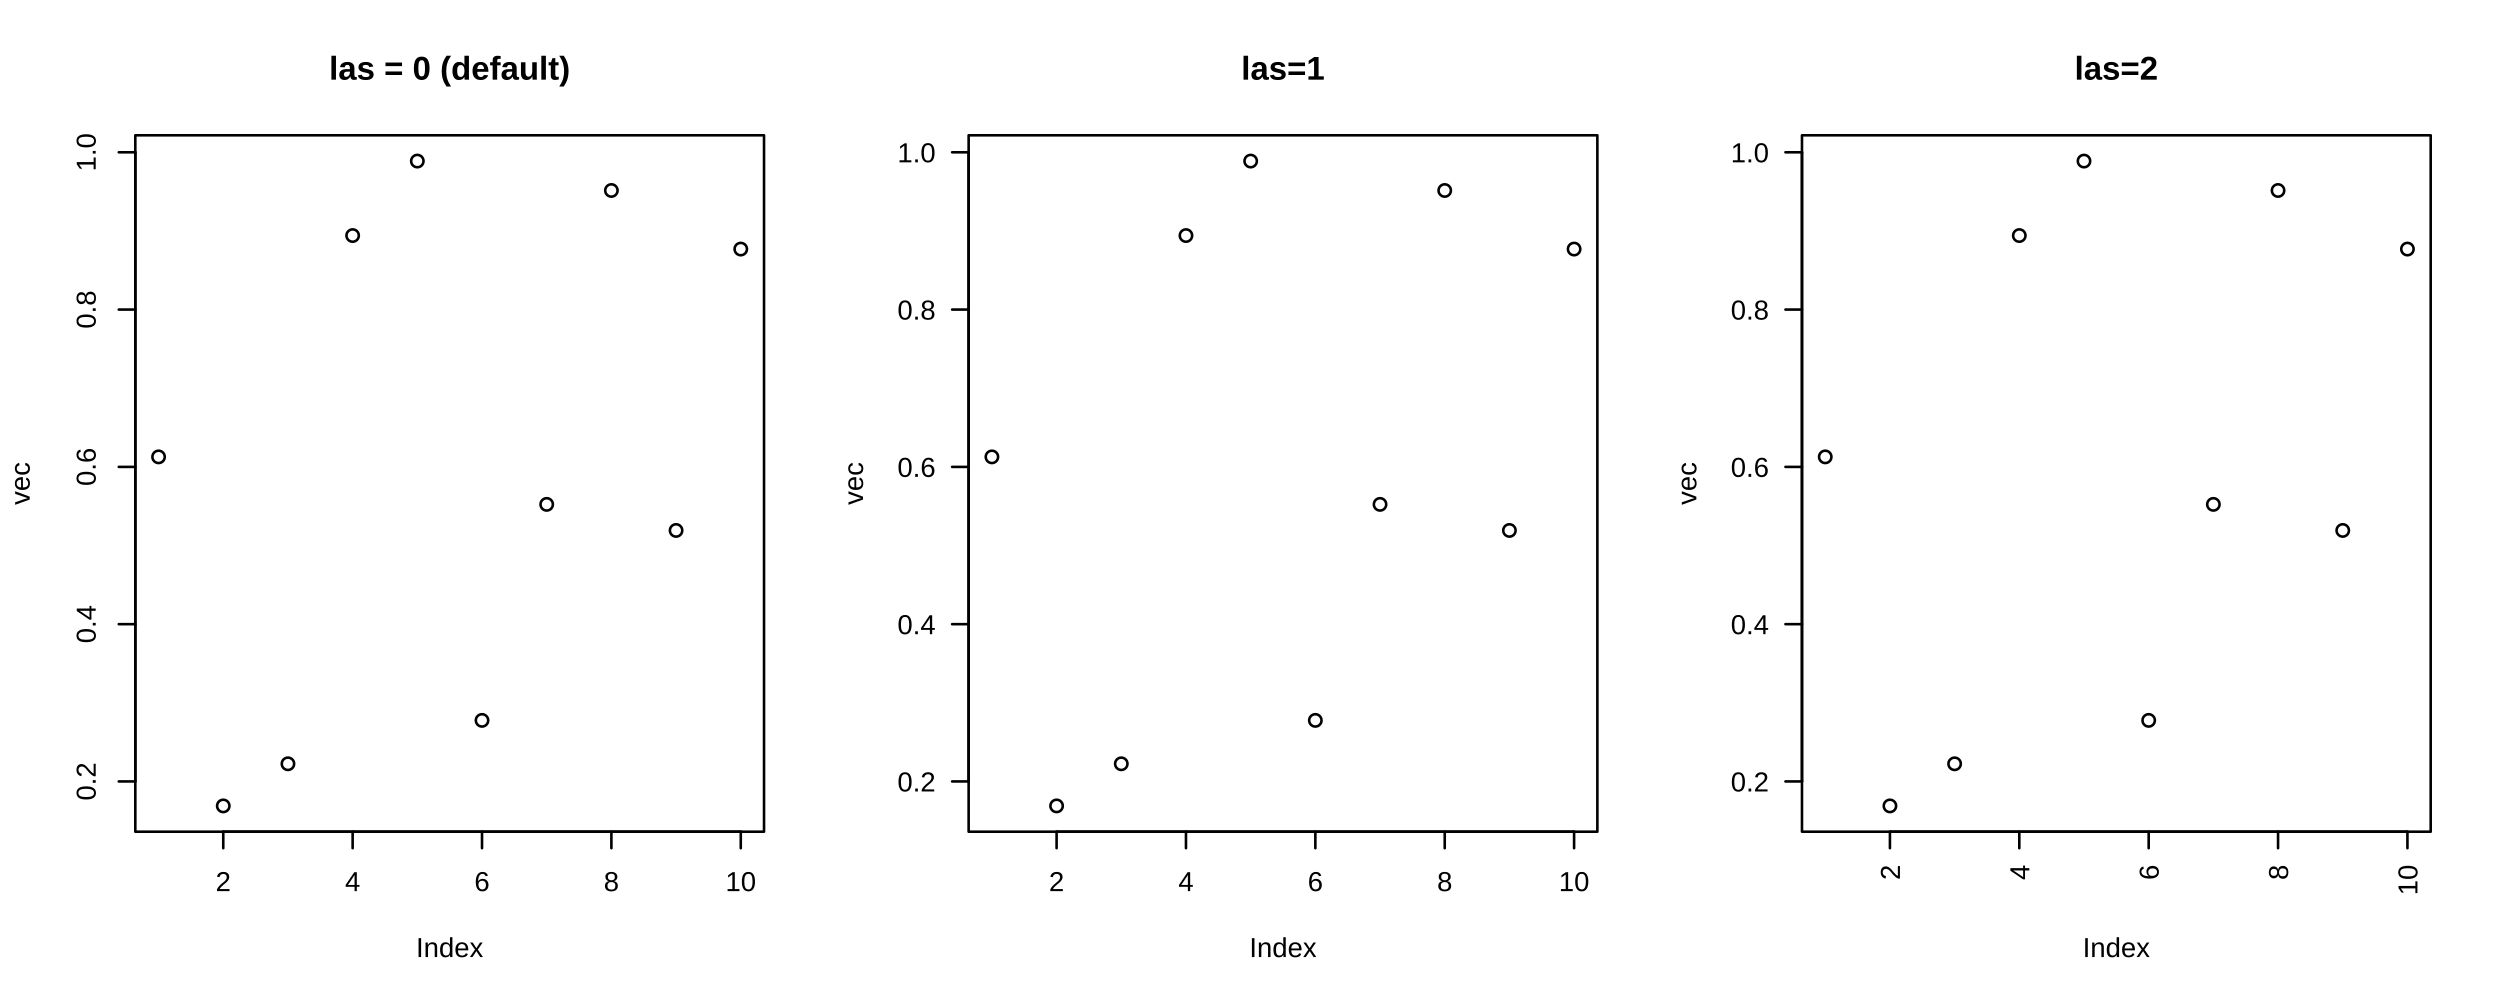
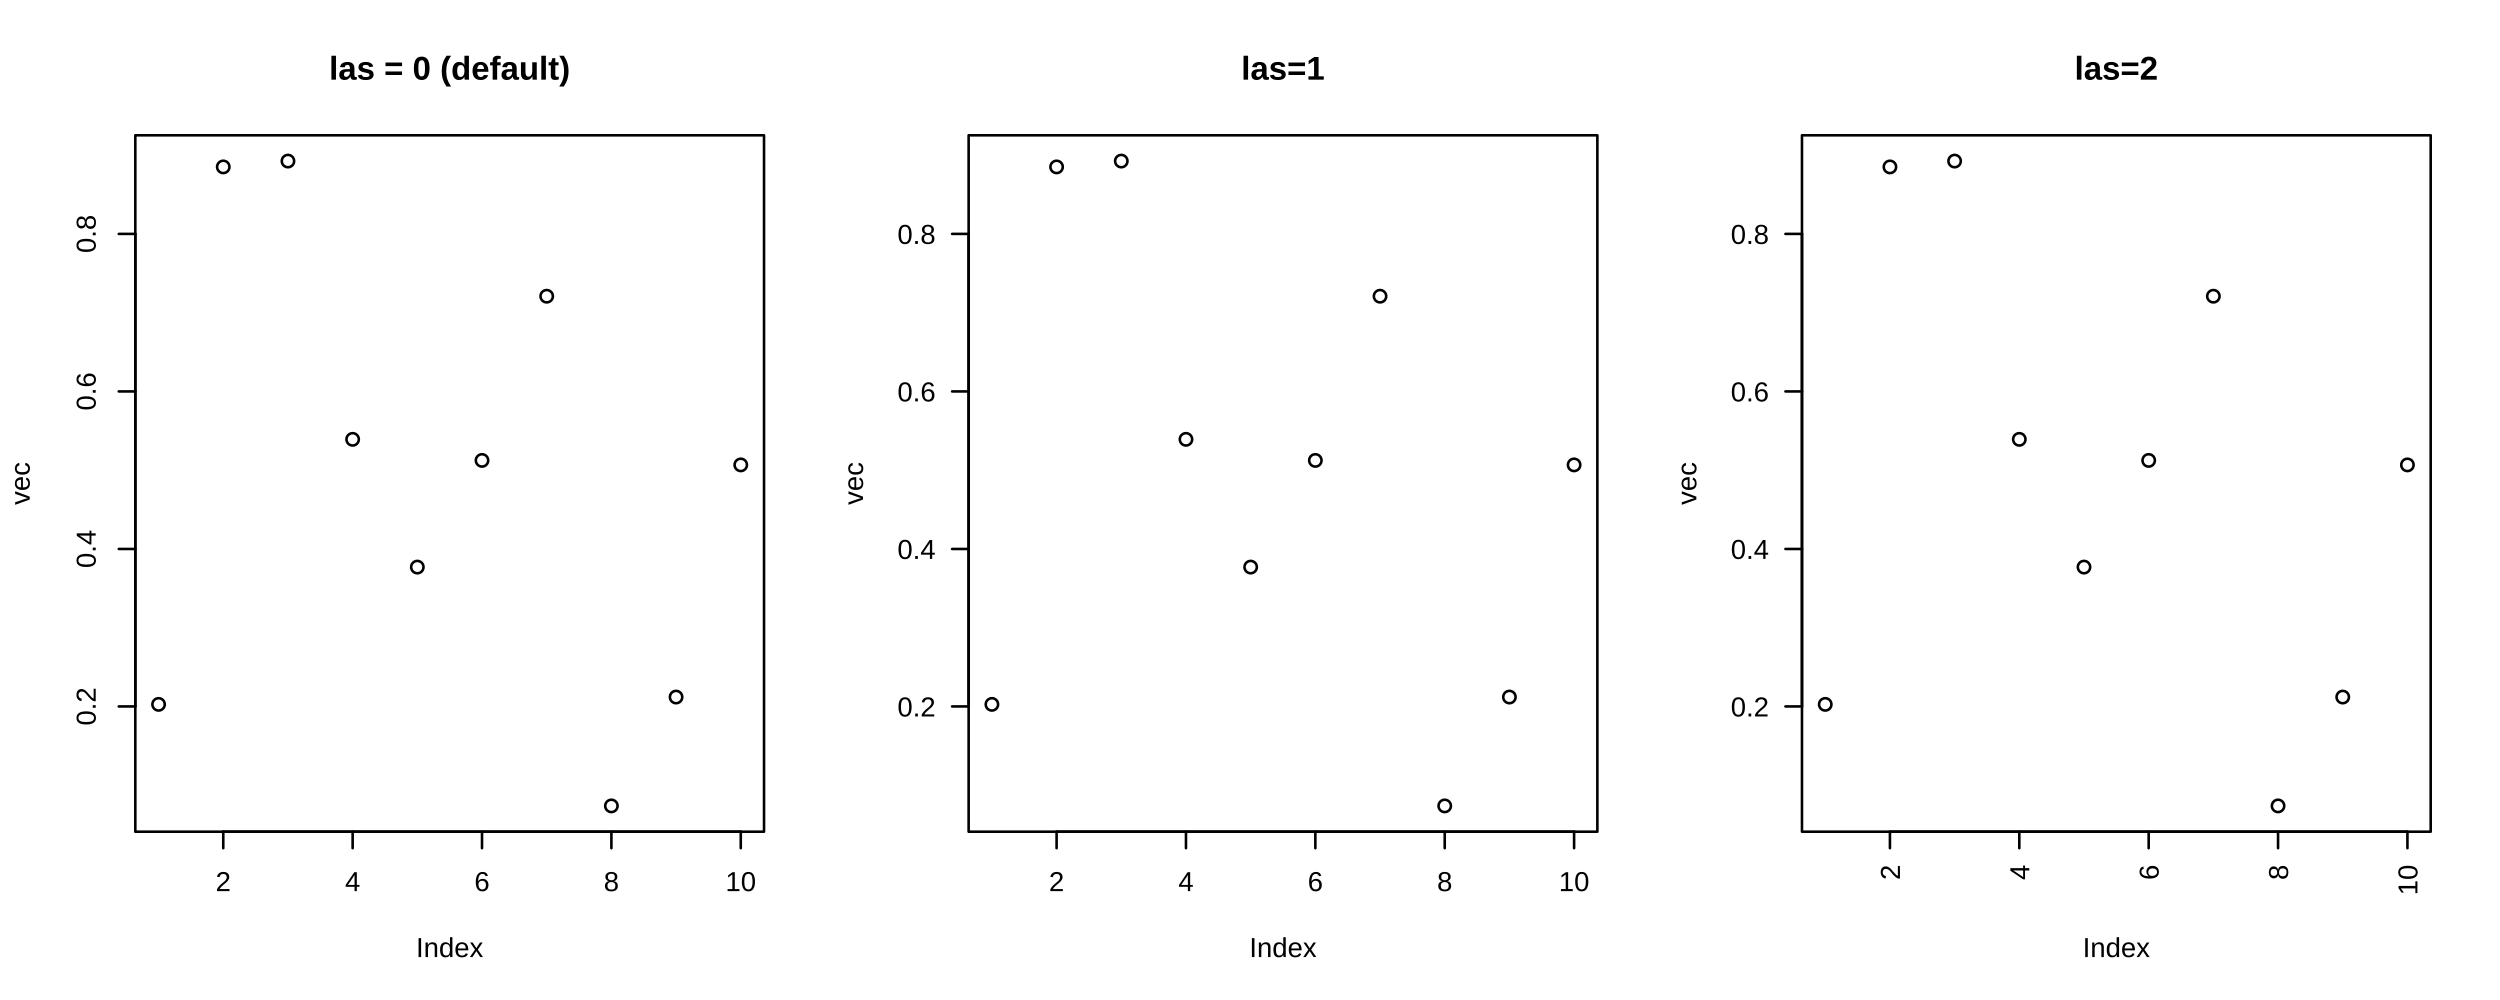
<svg xmlns="http://www.w3.org/2000/svg" class="svglite" width="720.00pt" height="288.00pt" viewBox="0 0 720.00 288.00">
  <defs>
    <style type="text/css">
    .svglite line, .svglite polyline, .svglite polygon, .svglite path, .svglite rect, .svglite circle {
      fill: none;
      stroke: #000000;
      stroke-linecap: round;
      stroke-linejoin: round;
      stroke-miterlimit: 10.00;
    }
    .svglite text {
      white-space: pre;
    }
  </style>
  </defs>
  <rect width="100%" height="100%" style="stroke: none; fill: #FFFFFF;" />
  <defs>
    <clipPath id="cpMC4wMHw3MjAuMDB8MC4wMHwyODguMDA=">
      <rect x="0.00" y="0.00" width="720.00" height="288.00" />
    </clipPath>
  </defs>
  <g clip-path="url(#cpMC4wMHw3MjAuMDB8MC4wMHwyODguMDA=)">
</g>
  <defs>
    <clipPath id="cpMzguOTd8MjIwLjA0fDM4Ljk3fDIzOS41Mw==">
      <rect x="38.97" y="38.97" width="181.08" height="200.56" />
    </clipPath>
  </defs>
  <g clip-path="url(#cpMzguOTd8MjIwLjA0fDM4Ljk3fDIzOS41Mw==)">
-     <circle cx="45.67" cy="131.58" r="1.78" style="stroke-width: 0.75;" />
-     <circle cx="64.30" cy="232.10" r="1.78" style="stroke-width: 0.75;" />
-     <circle cx="82.93" cy="219.97" r="1.78" style="stroke-width: 0.75;" />
-     <circle cx="101.56" cy="67.84" r="1.78" style="stroke-width: 0.75;" />
-     <circle cx="120.19" cy="46.39" r="1.78" style="stroke-width: 0.75;" />
-     <circle cx="138.82" cy="207.47" r="1.78" style="stroke-width: 0.75;" />
-     <circle cx="157.45" cy="145.26" r="1.78" style="stroke-width: 0.75;" />
-     <circle cx="176.08" cy="54.86" r="1.78" style="stroke-width: 0.75;" />
-     <circle cx="194.71" cy="152.77" r="1.78" style="stroke-width: 0.75;" />
-     <circle cx="213.34" cy="71.73" r="1.78" style="stroke-width: 0.75;" />
+     <circle cx="45.67" cy="202.86" r="1.78" style="stroke-width: 0.75;" />
+     <circle cx="64.30" cy="48.07" r="1.78" style="stroke-width: 0.75;" />
+     <circle cx="82.93" cy="46.39" r="1.78" style="stroke-width: 0.75;" />
+     <circle cx="101.56" cy="126.53" r="1.78" style="stroke-width: 0.75;" />
+     <circle cx="120.19" cy="163.32" r="1.78" style="stroke-width: 0.75;" />
+     <circle cx="138.82" cy="132.60" r="1.78" style="stroke-width: 0.75;" />
+     <circle cx="157.45" cy="85.31" r="1.78" style="stroke-width: 0.75;" />
+     <circle cx="176.08" cy="232.10" r="1.78" style="stroke-width: 0.75;" />
+     <circle cx="194.71" cy="200.75" r="1.78" style="stroke-width: 0.75;" />
+     <circle cx="213.34" cy="133.89" r="1.78" style="stroke-width: 0.75;" />
  </g>
  <g clip-path="url(#cpMC4wMHw3MjAuMDB8MC4wMHwyODguMDA=)">
    <line x1="64.30" y1="239.53" x2="213.34" y2="239.53" style="stroke-width: 0.75;" />
    <line x1="64.30" y1="239.53" x2="64.30" y2="244.28" style="stroke-width: 0.75;" />
    <line x1="101.56" y1="239.53" x2="101.56" y2="244.28" style="stroke-width: 0.75;" />
    <line x1="138.82" y1="239.53" x2="138.82" y2="244.28" style="stroke-width: 0.75;" />
    <line x1="176.08" y1="239.53" x2="176.08" y2="244.28" style="stroke-width: 0.75;" />
    <line x1="213.34" y1="239.53" x2="213.34" y2="244.28" style="stroke-width: 0.75;" />
    <text x="64.30" y="256.64" text-anchor="middle" style="font-size: 7.92px; font-family: &quot;Liberation Sans&quot;;" textLength="5.03px" lengthAdjust="spacingAndGlyphs">2</text>
    <text x="101.56" y="256.64" text-anchor="middle" style="font-size: 7.92px; font-family: &quot;Liberation Sans&quot;;" textLength="5.03px" lengthAdjust="spacingAndGlyphs">4</text>
    <text x="138.82" y="256.64" text-anchor="middle" style="font-size: 7.92px; font-family: &quot;Liberation Sans&quot;;" textLength="5.03px" lengthAdjust="spacingAndGlyphs">6</text>
    <text x="176.08" y="256.64" text-anchor="middle" style="font-size: 7.92px; font-family: &quot;Liberation Sans&quot;;" textLength="5.03px" lengthAdjust="spacingAndGlyphs">8</text>
    <text x="213.34" y="256.64" text-anchor="middle" style="font-size: 7.92px; font-family: &quot;Liberation Sans&quot;;" textLength="10.07px" lengthAdjust="spacingAndGlyphs">10</text>
-     <line x1="38.97" y1="225.06" x2="38.97" y2="43.86" style="stroke-width: 0.75;" />
-     <line x1="38.97" y1="225.06" x2="34.21" y2="225.06" style="stroke-width: 0.75;" />
-     <line x1="38.97" y1="179.76" x2="34.21" y2="179.76" style="stroke-width: 0.75;" />
-     <line x1="38.97" y1="134.46" x2="34.21" y2="134.46" style="stroke-width: 0.75;" />
-     <line x1="38.97" y1="89.16" x2="34.21" y2="89.16" style="stroke-width: 0.75;" />
-     <line x1="38.97" y1="43.86" x2="34.21" y2="43.86" style="stroke-width: 0.75;" />
-     <text transform="translate(27.56,225.06) rotate(-90)" text-anchor="middle" style="font-size: 7.92px; font-family: &quot;Liberation Sans&quot;;" textLength="12.58px" lengthAdjust="spacingAndGlyphs">0.2</text>
-     <text transform="translate(27.56,179.76) rotate(-90)" text-anchor="middle" style="font-size: 7.92px; font-family: &quot;Liberation Sans&quot;;" textLength="12.58px" lengthAdjust="spacingAndGlyphs">0.4</text>
-     <text transform="translate(27.56,134.46) rotate(-90)" text-anchor="middle" style="font-size: 7.92px; font-family: &quot;Liberation Sans&quot;;" textLength="12.58px" lengthAdjust="spacingAndGlyphs">0.6</text>
-     <text transform="translate(27.56,89.16) rotate(-90)" text-anchor="middle" style="font-size: 7.92px; font-family: &quot;Liberation Sans&quot;;" textLength="12.58px" lengthAdjust="spacingAndGlyphs">0.8</text>
-     <text transform="translate(27.56,43.86) rotate(-90)" text-anchor="middle" style="font-size: 7.92px; font-family: &quot;Liberation Sans&quot;;" textLength="12.58px" lengthAdjust="spacingAndGlyphs">1.0</text>
+     <line x1="38.97" y1="203.46" x2="38.97" y2="67.37" style="stroke-width: 0.75;" />
+     <line x1="38.97" y1="203.46" x2="34.21" y2="203.46" style="stroke-width: 0.75;" />
+     <line x1="38.97" y1="158.10" x2="34.21" y2="158.10" style="stroke-width: 0.75;" />
+     <line x1="38.97" y1="112.73" x2="34.21" y2="112.73" style="stroke-width: 0.75;" />
+     <line x1="38.97" y1="67.37" x2="34.21" y2="67.37" style="stroke-width: 0.75;" />
+     <text transform="translate(27.56,203.46) rotate(-90)" text-anchor="middle" style="font-size: 7.92px; font-family: &quot;Liberation Sans&quot;;" textLength="12.58px" lengthAdjust="spacingAndGlyphs">0.2</text>
+     <text transform="translate(27.56,158.10) rotate(-90)" text-anchor="middle" style="font-size: 7.92px; font-family: &quot;Liberation Sans&quot;;" textLength="12.58px" lengthAdjust="spacingAndGlyphs">0.4</text>
+     <text transform="translate(27.56,112.73) rotate(-90)" text-anchor="middle" style="font-size: 7.92px; font-family: &quot;Liberation Sans&quot;;" textLength="12.58px" lengthAdjust="spacingAndGlyphs">0.6</text>
+     <text transform="translate(27.56,67.37) rotate(-90)" text-anchor="middle" style="font-size: 7.92px; font-family: &quot;Liberation Sans&quot;;" textLength="12.58px" lengthAdjust="spacingAndGlyphs">0.8</text>
    <polygon points="38.97,239.53 220.04,239.53 220.04,38.97 38.97,38.97 " style="stroke-width: 0.75;" />
  </g>
  <defs>
    <clipPath id="cpMC4wMHwyNDAuMDB8MC4wMHwyODguMDA=">
      <rect x="0.00" y="0.00" width="240.00" height="288.00" />
    </clipPath>
  </defs>
  <g clip-path="url(#cpMC4wMHwyNDAuMDB8MC4wMHwyODguMDA=)">
    <text x="129.50" y="22.95" text-anchor="middle" style="font-size: 9.50px; font-weight: bold; font-family: &quot;Liberation Sans&quot;;" textLength="86.82px" lengthAdjust="spacingAndGlyphs">las = 0 (default)</text>
    <text x="129.50" y="275.64" text-anchor="middle" style="font-size: 7.92px; font-family: &quot;Liberation Sans&quot;;" textLength="21.77px" lengthAdjust="spacingAndGlyphs">Index</text>
    <text transform="translate(8.55,139.25) rotate(-90)" text-anchor="middle" style="font-size: 7.92px; font-family: &quot;Liberation Sans&quot;;" textLength="13.90px" lengthAdjust="spacingAndGlyphs">vec</text>
  </g>
  <defs>
    <clipPath id="cpMjc4Ljk3fDQ2MC4wNHwzOC45N3wyMzkuNTM=">
      <rect x="278.97" y="38.97" width="181.08" height="200.56" />
    </clipPath>
  </defs>
  <g clip-path="url(#cpMjc4Ljk3fDQ2MC4wNHwzOC45N3wyMzkuNTM=)">
-     <circle cx="285.67" cy="131.58" r="1.78" style="stroke-width: 0.75;" />
-     <circle cx="304.30" cy="232.10" r="1.78" style="stroke-width: 0.75;" />
-     <circle cx="322.93" cy="219.97" r="1.78" style="stroke-width: 0.75;" />
-     <circle cx="341.56" cy="67.84" r="1.78" style="stroke-width: 0.75;" />
-     <circle cx="360.19" cy="46.39" r="1.78" style="stroke-width: 0.75;" />
-     <circle cx="378.82" cy="207.47" r="1.78" style="stroke-width: 0.75;" />
-     <circle cx="397.45" cy="145.26" r="1.78" style="stroke-width: 0.75;" />
-     <circle cx="416.08" cy="54.86" r="1.78" style="stroke-width: 0.75;" />
-     <circle cx="434.71" cy="152.77" r="1.78" style="stroke-width: 0.75;" />
-     <circle cx="453.34" cy="71.73" r="1.78" style="stroke-width: 0.75;" />
+     <circle cx="285.67" cy="202.86" r="1.78" style="stroke-width: 0.75;" />
+     <circle cx="304.30" cy="48.07" r="1.78" style="stroke-width: 0.75;" />
+     <circle cx="322.93" cy="46.39" r="1.78" style="stroke-width: 0.75;" />
+     <circle cx="341.56" cy="126.53" r="1.78" style="stroke-width: 0.75;" />
+     <circle cx="360.19" cy="163.32" r="1.78" style="stroke-width: 0.75;" />
+     <circle cx="378.82" cy="132.60" r="1.78" style="stroke-width: 0.75;" />
+     <circle cx="397.45" cy="85.31" r="1.78" style="stroke-width: 0.75;" />
+     <circle cx="416.08" cy="232.10" r="1.78" style="stroke-width: 0.75;" />
+     <circle cx="434.71" cy="200.75" r="1.78" style="stroke-width: 0.75;" />
+     <circle cx="453.34" cy="133.89" r="1.78" style="stroke-width: 0.75;" />
  </g>
  <g clip-path="url(#cpMC4wMHw3MjAuMDB8MC4wMHwyODguMDA=)">
    <line x1="304.30" y1="239.53" x2="453.34" y2="239.53" style="stroke-width: 0.75;" />
    <line x1="304.30" y1="239.53" x2="304.30" y2="244.28" style="stroke-width: 0.75;" />
    <line x1="341.56" y1="239.53" x2="341.56" y2="244.28" style="stroke-width: 0.75;" />
    <line x1="378.82" y1="239.53" x2="378.82" y2="244.28" style="stroke-width: 0.75;" />
    <line x1="416.08" y1="239.53" x2="416.08" y2="244.28" style="stroke-width: 0.75;" />
    <line x1="453.34" y1="239.53" x2="453.34" y2="244.28" style="stroke-width: 0.75;" />
    <text x="304.30" y="256.64" text-anchor="middle" style="font-size: 7.92px; font-family: &quot;Liberation Sans&quot;;" textLength="5.03px" lengthAdjust="spacingAndGlyphs">2</text>
    <text x="341.56" y="256.64" text-anchor="middle" style="font-size: 7.92px; font-family: &quot;Liberation Sans&quot;;" textLength="5.03px" lengthAdjust="spacingAndGlyphs">4</text>
    <text x="378.82" y="256.64" text-anchor="middle" style="font-size: 7.92px; font-family: &quot;Liberation Sans&quot;;" textLength="5.03px" lengthAdjust="spacingAndGlyphs">6</text>
    <text x="416.08" y="256.64" text-anchor="middle" style="font-size: 7.92px; font-family: &quot;Liberation Sans&quot;;" textLength="5.03px" lengthAdjust="spacingAndGlyphs">8</text>
    <text x="453.34" y="256.64" text-anchor="middle" style="font-size: 7.92px; font-family: &quot;Liberation Sans&quot;;" textLength="10.07px" lengthAdjust="spacingAndGlyphs">10</text>
-     <line x1="278.97" y1="225.06" x2="278.97" y2="43.86" style="stroke-width: 0.75;" />
-     <line x1="278.97" y1="225.06" x2="274.21" y2="225.06" style="stroke-width: 0.75;" />
-     <line x1="278.97" y1="179.76" x2="274.21" y2="179.76" style="stroke-width: 0.75;" />
-     <line x1="278.97" y1="134.46" x2="274.21" y2="134.46" style="stroke-width: 0.75;" />
-     <line x1="278.97" y1="89.16" x2="274.21" y2="89.16" style="stroke-width: 0.75;" />
-     <line x1="278.97" y1="43.86" x2="274.21" y2="43.86" style="stroke-width: 0.75;" />
-     <text x="269.46" y="227.94" text-anchor="end" style="font-size: 7.92px; font-family: &quot;Liberation Sans&quot;;" textLength="12.58px" lengthAdjust="spacingAndGlyphs">0.2</text>
-     <text x="269.46" y="182.64" text-anchor="end" style="font-size: 7.92px; font-family: &quot;Liberation Sans&quot;;" textLength="12.58px" lengthAdjust="spacingAndGlyphs">0.4</text>
-     <text x="269.46" y="137.34" text-anchor="end" style="font-size: 7.92px; font-family: &quot;Liberation Sans&quot;;" textLength="12.58px" lengthAdjust="spacingAndGlyphs">0.6</text>
-     <text x="269.46" y="92.04" text-anchor="end" style="font-size: 7.92px; font-family: &quot;Liberation Sans&quot;;" textLength="12.58px" lengthAdjust="spacingAndGlyphs">0.8</text>
-     <text x="269.46" y="46.74" text-anchor="end" style="font-size: 7.92px; font-family: &quot;Liberation Sans&quot;;" textLength="12.58px" lengthAdjust="spacingAndGlyphs">1.0</text>
+     <line x1="278.97" y1="203.46" x2="278.97" y2="67.37" style="stroke-width: 0.75;" />
+     <line x1="278.97" y1="203.46" x2="274.21" y2="203.46" style="stroke-width: 0.75;" />
+     <line x1="278.97" y1="158.10" x2="274.21" y2="158.10" style="stroke-width: 0.75;" />
+     <line x1="278.97" y1="112.73" x2="274.21" y2="112.73" style="stroke-width: 0.75;" />
+     <line x1="278.97" y1="67.37" x2="274.21" y2="67.37" style="stroke-width: 0.75;" />
+     <text x="269.46" y="206.34" text-anchor="end" style="font-size: 7.92px; font-family: &quot;Liberation Sans&quot;;" textLength="12.58px" lengthAdjust="spacingAndGlyphs">0.2</text>
+     <text x="269.46" y="160.98" text-anchor="end" style="font-size: 7.92px; font-family: &quot;Liberation Sans&quot;;" textLength="12.58px" lengthAdjust="spacingAndGlyphs">0.4</text>
+     <text x="269.46" y="115.61" text-anchor="end" style="font-size: 7.92px; font-family: &quot;Liberation Sans&quot;;" textLength="12.58px" lengthAdjust="spacingAndGlyphs">0.6</text>
+     <text x="269.46" y="70.25" text-anchor="end" style="font-size: 7.92px; font-family: &quot;Liberation Sans&quot;;" textLength="12.58px" lengthAdjust="spacingAndGlyphs">0.8</text>
    <polygon points="278.97,239.53 460.04,239.53 460.04,38.97 278.97,38.97 " style="stroke-width: 0.75;" />
  </g>
  <defs>
    <clipPath id="cpMjQwLjAwfDQ4MC4wMHwwLjAwfDI4OC4wMA==">
      <rect x="240.00" y="0.00" width="240.00" height="288.00" />
    </clipPath>
  </defs>
  <g clip-path="url(#cpMjQwLjAwfDQ4MC4wMHwwLjAwfDI4OC4wMA==)">
    <text x="369.50" y="22.95" text-anchor="middle" style="font-size: 9.50px; font-weight: bold; font-family: &quot;Liberation Sans&quot;;" textLength="29.88px" lengthAdjust="spacingAndGlyphs">las=1</text>
    <text x="369.50" y="275.64" text-anchor="middle" style="font-size: 7.92px; font-family: &quot;Liberation Sans&quot;;" textLength="21.77px" lengthAdjust="spacingAndGlyphs">Index</text>
    <text transform="translate(248.55,139.25) rotate(-90)" text-anchor="middle" style="font-size: 7.92px; font-family: &quot;Liberation Sans&quot;;" textLength="13.90px" lengthAdjust="spacingAndGlyphs">vec</text>
  </g>
  <defs>
    <clipPath id="cpNTE4Ljk3fDcwMC4wNHwzOC45N3wyMzkuNTM=">
      <rect x="518.97" y="38.97" width="181.08" height="200.56" />
    </clipPath>
  </defs>
  <g clip-path="url(#cpNTE4Ljk3fDcwMC4wNHwzOC45N3wyMzkuNTM=)">
-     <circle cx="525.67" cy="131.58" r="1.78" style="stroke-width: 0.75;" />
-     <circle cx="544.30" cy="232.10" r="1.78" style="stroke-width: 0.75;" />
-     <circle cx="562.93" cy="219.97" r="1.78" style="stroke-width: 0.75;" />
-     <circle cx="581.56" cy="67.84" r="1.78" style="stroke-width: 0.75;" />
-     <circle cx="600.19" cy="46.39" r="1.78" style="stroke-width: 0.75;" />
-     <circle cx="618.82" cy="207.47" r="1.78" style="stroke-width: 0.75;" />
-     <circle cx="637.45" cy="145.26" r="1.78" style="stroke-width: 0.75;" />
-     <circle cx="656.08" cy="54.86" r="1.78" style="stroke-width: 0.75;" />
-     <circle cx="674.71" cy="152.77" r="1.78" style="stroke-width: 0.75;" />
-     <circle cx="693.34" cy="71.73" r="1.78" style="stroke-width: 0.75;" />
+     <circle cx="525.67" cy="202.86" r="1.78" style="stroke-width: 0.75;" />
+     <circle cx="544.30" cy="48.07" r="1.78" style="stroke-width: 0.75;" />
+     <circle cx="562.93" cy="46.39" r="1.78" style="stroke-width: 0.75;" />
+     <circle cx="581.56" cy="126.53" r="1.78" style="stroke-width: 0.75;" />
+     <circle cx="600.19" cy="163.32" r="1.78" style="stroke-width: 0.75;" />
+     <circle cx="618.82" cy="132.60" r="1.78" style="stroke-width: 0.75;" />
+     <circle cx="637.45" cy="85.31" r="1.78" style="stroke-width: 0.75;" />
+     <circle cx="656.08" cy="232.10" r="1.78" style="stroke-width: 0.75;" />
+     <circle cx="674.71" cy="200.75" r="1.78" style="stroke-width: 0.75;" />
+     <circle cx="693.34" cy="133.89" r="1.78" style="stroke-width: 0.75;" />
  </g>
  <g clip-path="url(#cpMC4wMHw3MjAuMDB8MC4wMHwyODguMDA=)">
    <line x1="544.30" y1="239.53" x2="693.34" y2="239.53" style="stroke-width: 0.75;" />
    <line x1="544.30" y1="239.53" x2="544.30" y2="244.28" style="stroke-width: 0.75;" />
    <line x1="581.56" y1="239.53" x2="581.56" y2="244.28" style="stroke-width: 0.75;" />
    <line x1="618.82" y1="239.53" x2="618.82" y2="244.28" style="stroke-width: 0.75;" />
    <line x1="656.08" y1="239.53" x2="656.08" y2="244.28" style="stroke-width: 0.75;" />
    <line x1="693.34" y1="239.53" x2="693.34" y2="244.28" style="stroke-width: 0.75;" />
    <text transform="translate(547.18,249.03) rotate(-90)" text-anchor="end" style="font-size: 7.92px; font-family: &quot;Liberation Sans&quot;;" textLength="5.03px" lengthAdjust="spacingAndGlyphs">2</text>
    <text transform="translate(584.44,249.03) rotate(-90)" text-anchor="end" style="font-size: 7.92px; font-family: &quot;Liberation Sans&quot;;" textLength="5.03px" lengthAdjust="spacingAndGlyphs">4</text>
    <text transform="translate(621.70,249.03) rotate(-90)" text-anchor="end" style="font-size: 7.92px; font-family: &quot;Liberation Sans&quot;;" textLength="5.03px" lengthAdjust="spacingAndGlyphs">6</text>
    <text transform="translate(658.96,249.03) rotate(-90)" text-anchor="end" style="font-size: 7.92px; font-family: &quot;Liberation Sans&quot;;" textLength="5.03px" lengthAdjust="spacingAndGlyphs">8</text>
    <text transform="translate(696.22,249.03) rotate(-90)" text-anchor="end" style="font-size: 7.92px; font-family: &quot;Liberation Sans&quot;;" textLength="10.07px" lengthAdjust="spacingAndGlyphs">10</text>
-     <line x1="518.97" y1="225.06" x2="518.97" y2="43.86" style="stroke-width: 0.75;" />
-     <line x1="518.97" y1="225.06" x2="514.21" y2="225.06" style="stroke-width: 0.75;" />
-     <line x1="518.97" y1="179.76" x2="514.21" y2="179.76" style="stroke-width: 0.75;" />
-     <line x1="518.97" y1="134.46" x2="514.21" y2="134.46" style="stroke-width: 0.75;" />
-     <line x1="518.97" y1="89.16" x2="514.21" y2="89.16" style="stroke-width: 0.75;" />
-     <line x1="518.97" y1="43.86" x2="514.21" y2="43.86" style="stroke-width: 0.75;" />
-     <text x="509.46" y="227.94" text-anchor="end" style="font-size: 7.92px; font-family: &quot;Liberation Sans&quot;;" textLength="12.58px" lengthAdjust="spacingAndGlyphs">0.2</text>
-     <text x="509.46" y="182.64" text-anchor="end" style="font-size: 7.92px; font-family: &quot;Liberation Sans&quot;;" textLength="12.58px" lengthAdjust="spacingAndGlyphs">0.4</text>
-     <text x="509.46" y="137.34" text-anchor="end" style="font-size: 7.92px; font-family: &quot;Liberation Sans&quot;;" textLength="12.58px" lengthAdjust="spacingAndGlyphs">0.6</text>
-     <text x="509.46" y="92.04" text-anchor="end" style="font-size: 7.92px; font-family: &quot;Liberation Sans&quot;;" textLength="12.58px" lengthAdjust="spacingAndGlyphs">0.8</text>
-     <text x="509.46" y="46.74" text-anchor="end" style="font-size: 7.92px; font-family: &quot;Liberation Sans&quot;;" textLength="12.58px" lengthAdjust="spacingAndGlyphs">1.0</text>
+     <line x1="518.97" y1="203.46" x2="518.97" y2="67.37" style="stroke-width: 0.75;" />
+     <line x1="518.97" y1="203.46" x2="514.21" y2="203.46" style="stroke-width: 0.75;" />
+     <line x1="518.97" y1="158.10" x2="514.21" y2="158.10" style="stroke-width: 0.75;" />
+     <line x1="518.97" y1="112.73" x2="514.21" y2="112.73" style="stroke-width: 0.75;" />
+     <line x1="518.97" y1="67.37" x2="514.21" y2="67.37" style="stroke-width: 0.75;" />
+     <text x="509.46" y="206.34" text-anchor="end" style="font-size: 7.92px; font-family: &quot;Liberation Sans&quot;;" textLength="12.58px" lengthAdjust="spacingAndGlyphs">0.2</text>
+     <text x="509.46" y="160.98" text-anchor="end" style="font-size: 7.92px; font-family: &quot;Liberation Sans&quot;;" textLength="12.58px" lengthAdjust="spacingAndGlyphs">0.4</text>
+     <text x="509.46" y="115.61" text-anchor="end" style="font-size: 7.92px; font-family: &quot;Liberation Sans&quot;;" textLength="12.58px" lengthAdjust="spacingAndGlyphs">0.6</text>
+     <text x="509.46" y="70.25" text-anchor="end" style="font-size: 7.92px; font-family: &quot;Liberation Sans&quot;;" textLength="12.58px" lengthAdjust="spacingAndGlyphs">0.8</text>
    <polygon points="518.97,239.53 700.04,239.53 700.04,38.97 518.97,38.97 " style="stroke-width: 0.75;" />
  </g>
  <defs>
    <clipPath id="cpNDgwLjAwfDcyMC4wMHwwLjAwfDI4OC4wMA==">
      <rect x="480.00" y="0.00" width="240.00" height="288.00" />
    </clipPath>
  </defs>
  <g clip-path="url(#cpNDgwLjAwfDcyMC4wMHwwLjAwfDI4OC4wMA==)">
    <text x="609.50" y="22.95" text-anchor="middle" style="font-size: 9.50px; font-weight: bold; font-family: &quot;Liberation Sans&quot;;" textLength="29.88px" lengthAdjust="spacingAndGlyphs">las=2</text>
    <text x="609.50" y="275.64" text-anchor="middle" style="font-size: 7.92px; font-family: &quot;Liberation Sans&quot;;" textLength="21.77px" lengthAdjust="spacingAndGlyphs">Index</text>
    <text transform="translate(488.55,139.25) rotate(-90)" text-anchor="middle" style="font-size: 7.92px; font-family: &quot;Liberation Sans&quot;;" textLength="13.90px" lengthAdjust="spacingAndGlyphs">vec</text>
  </g>
</svg>
